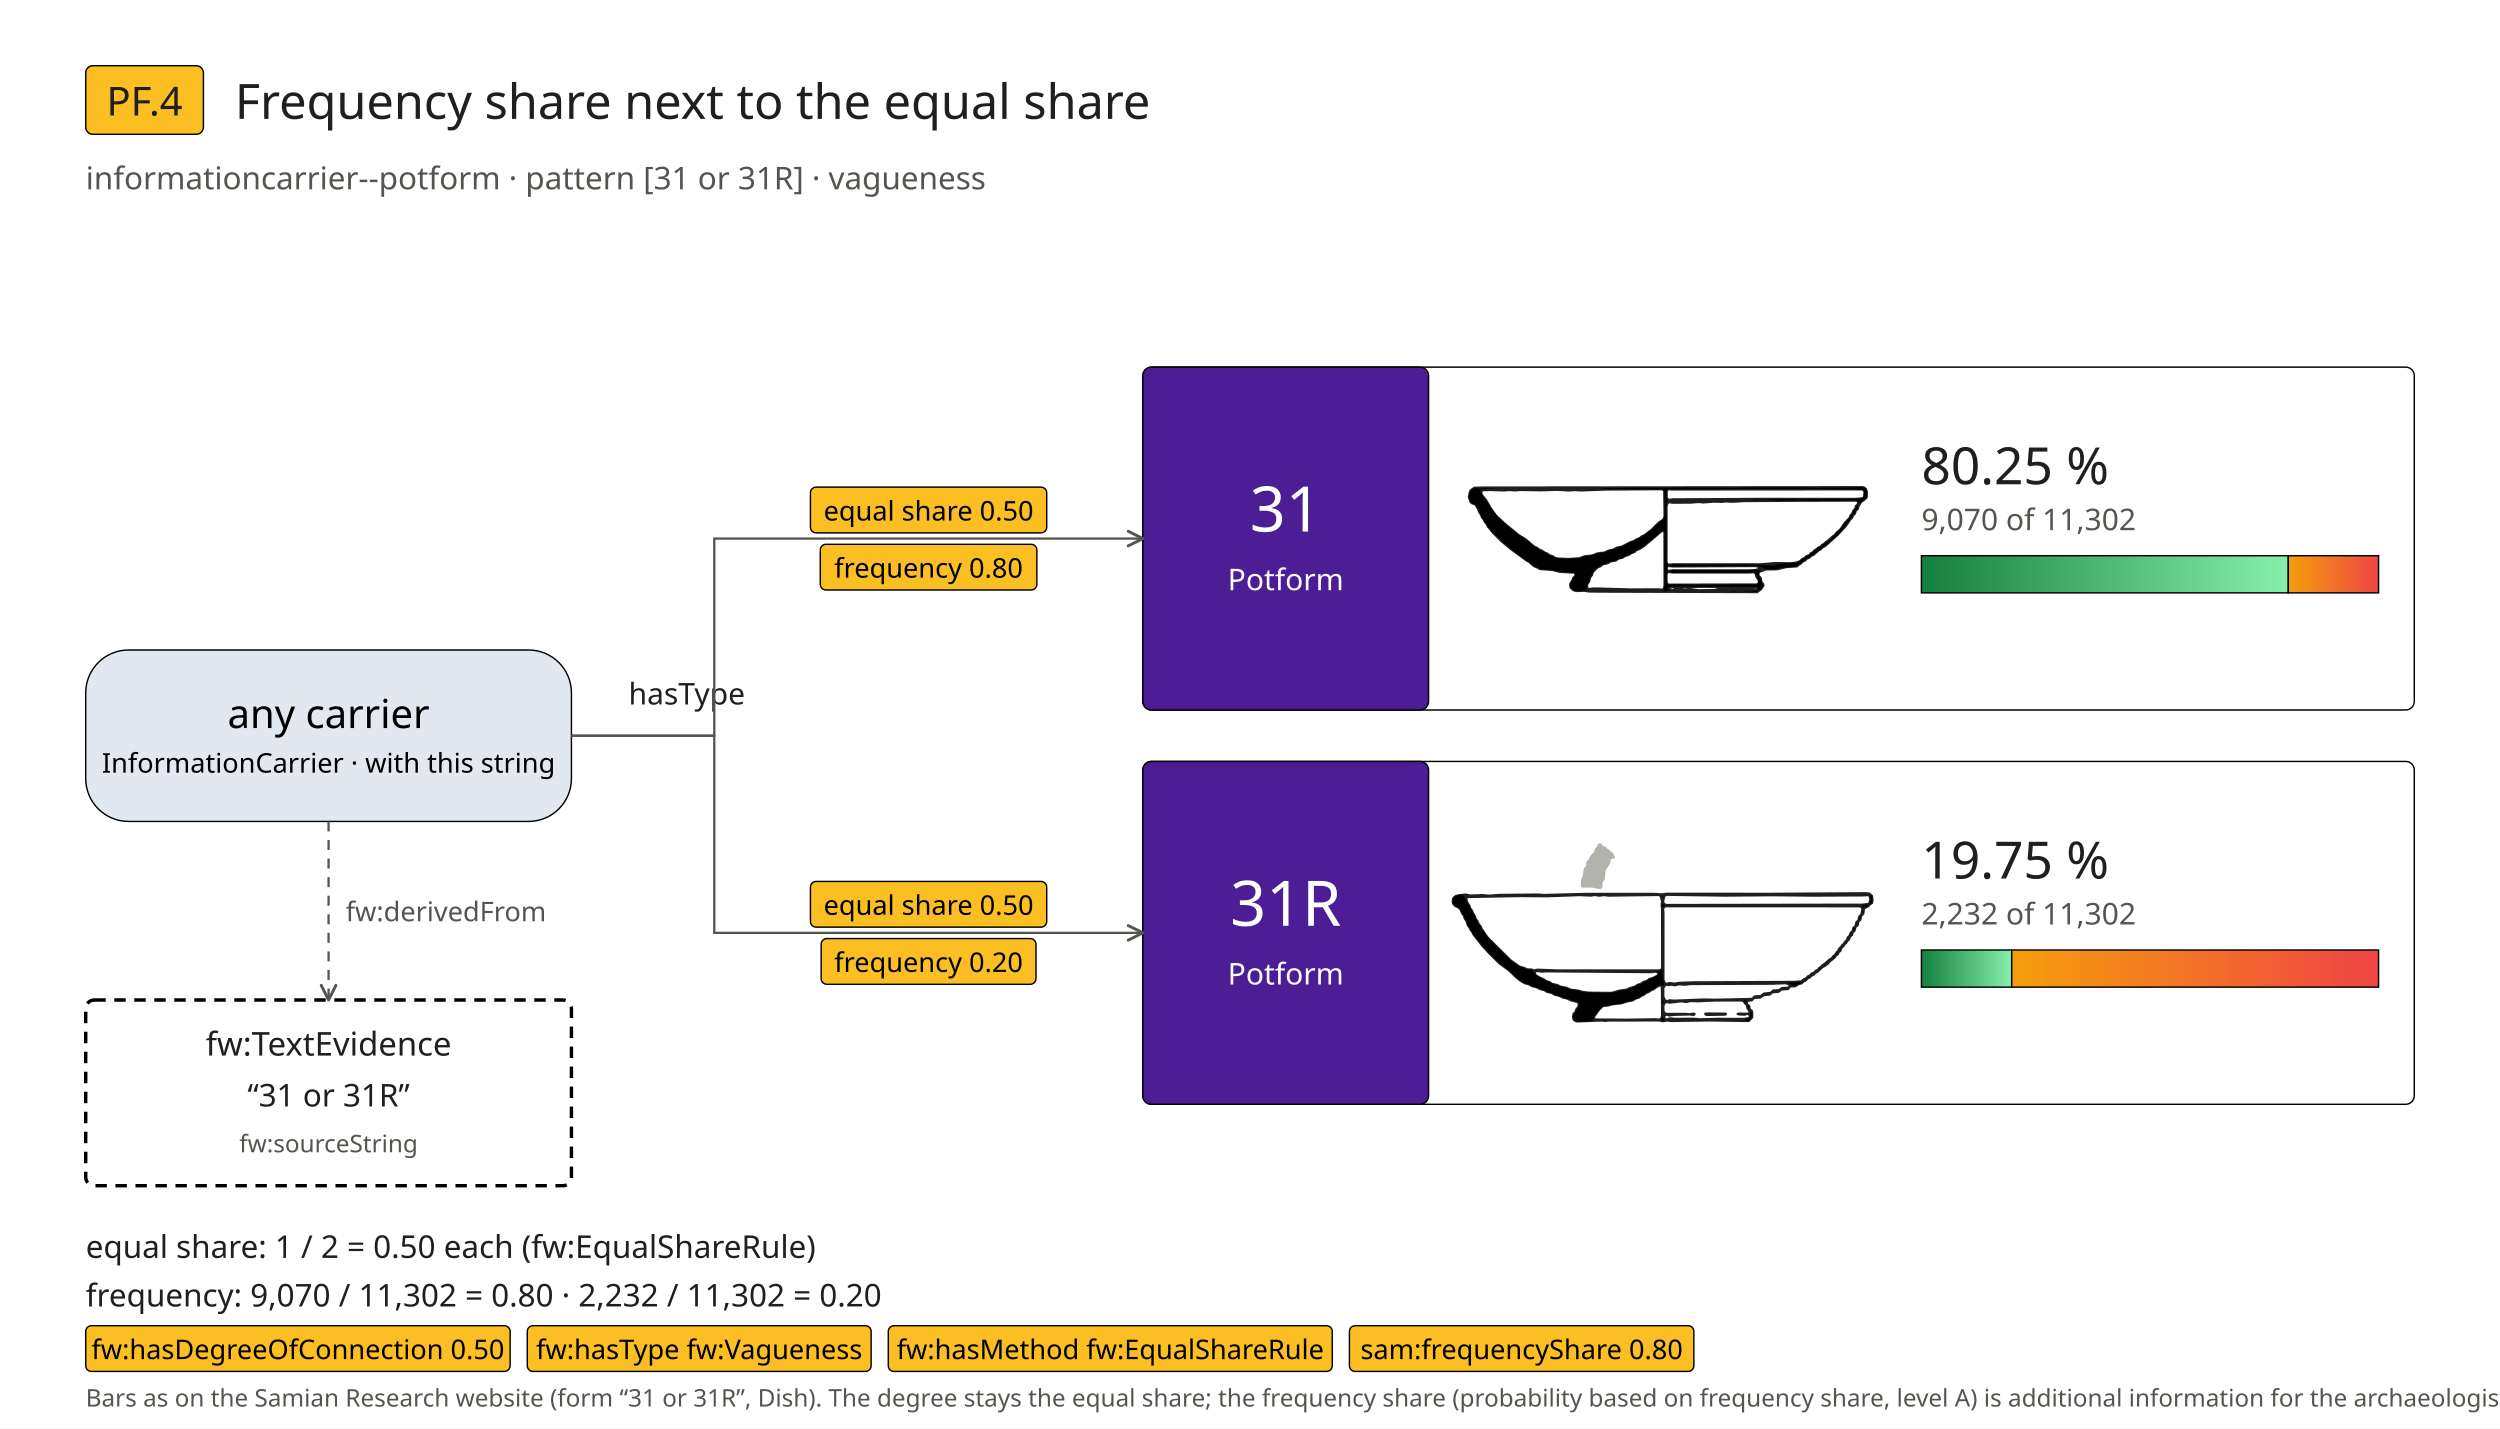
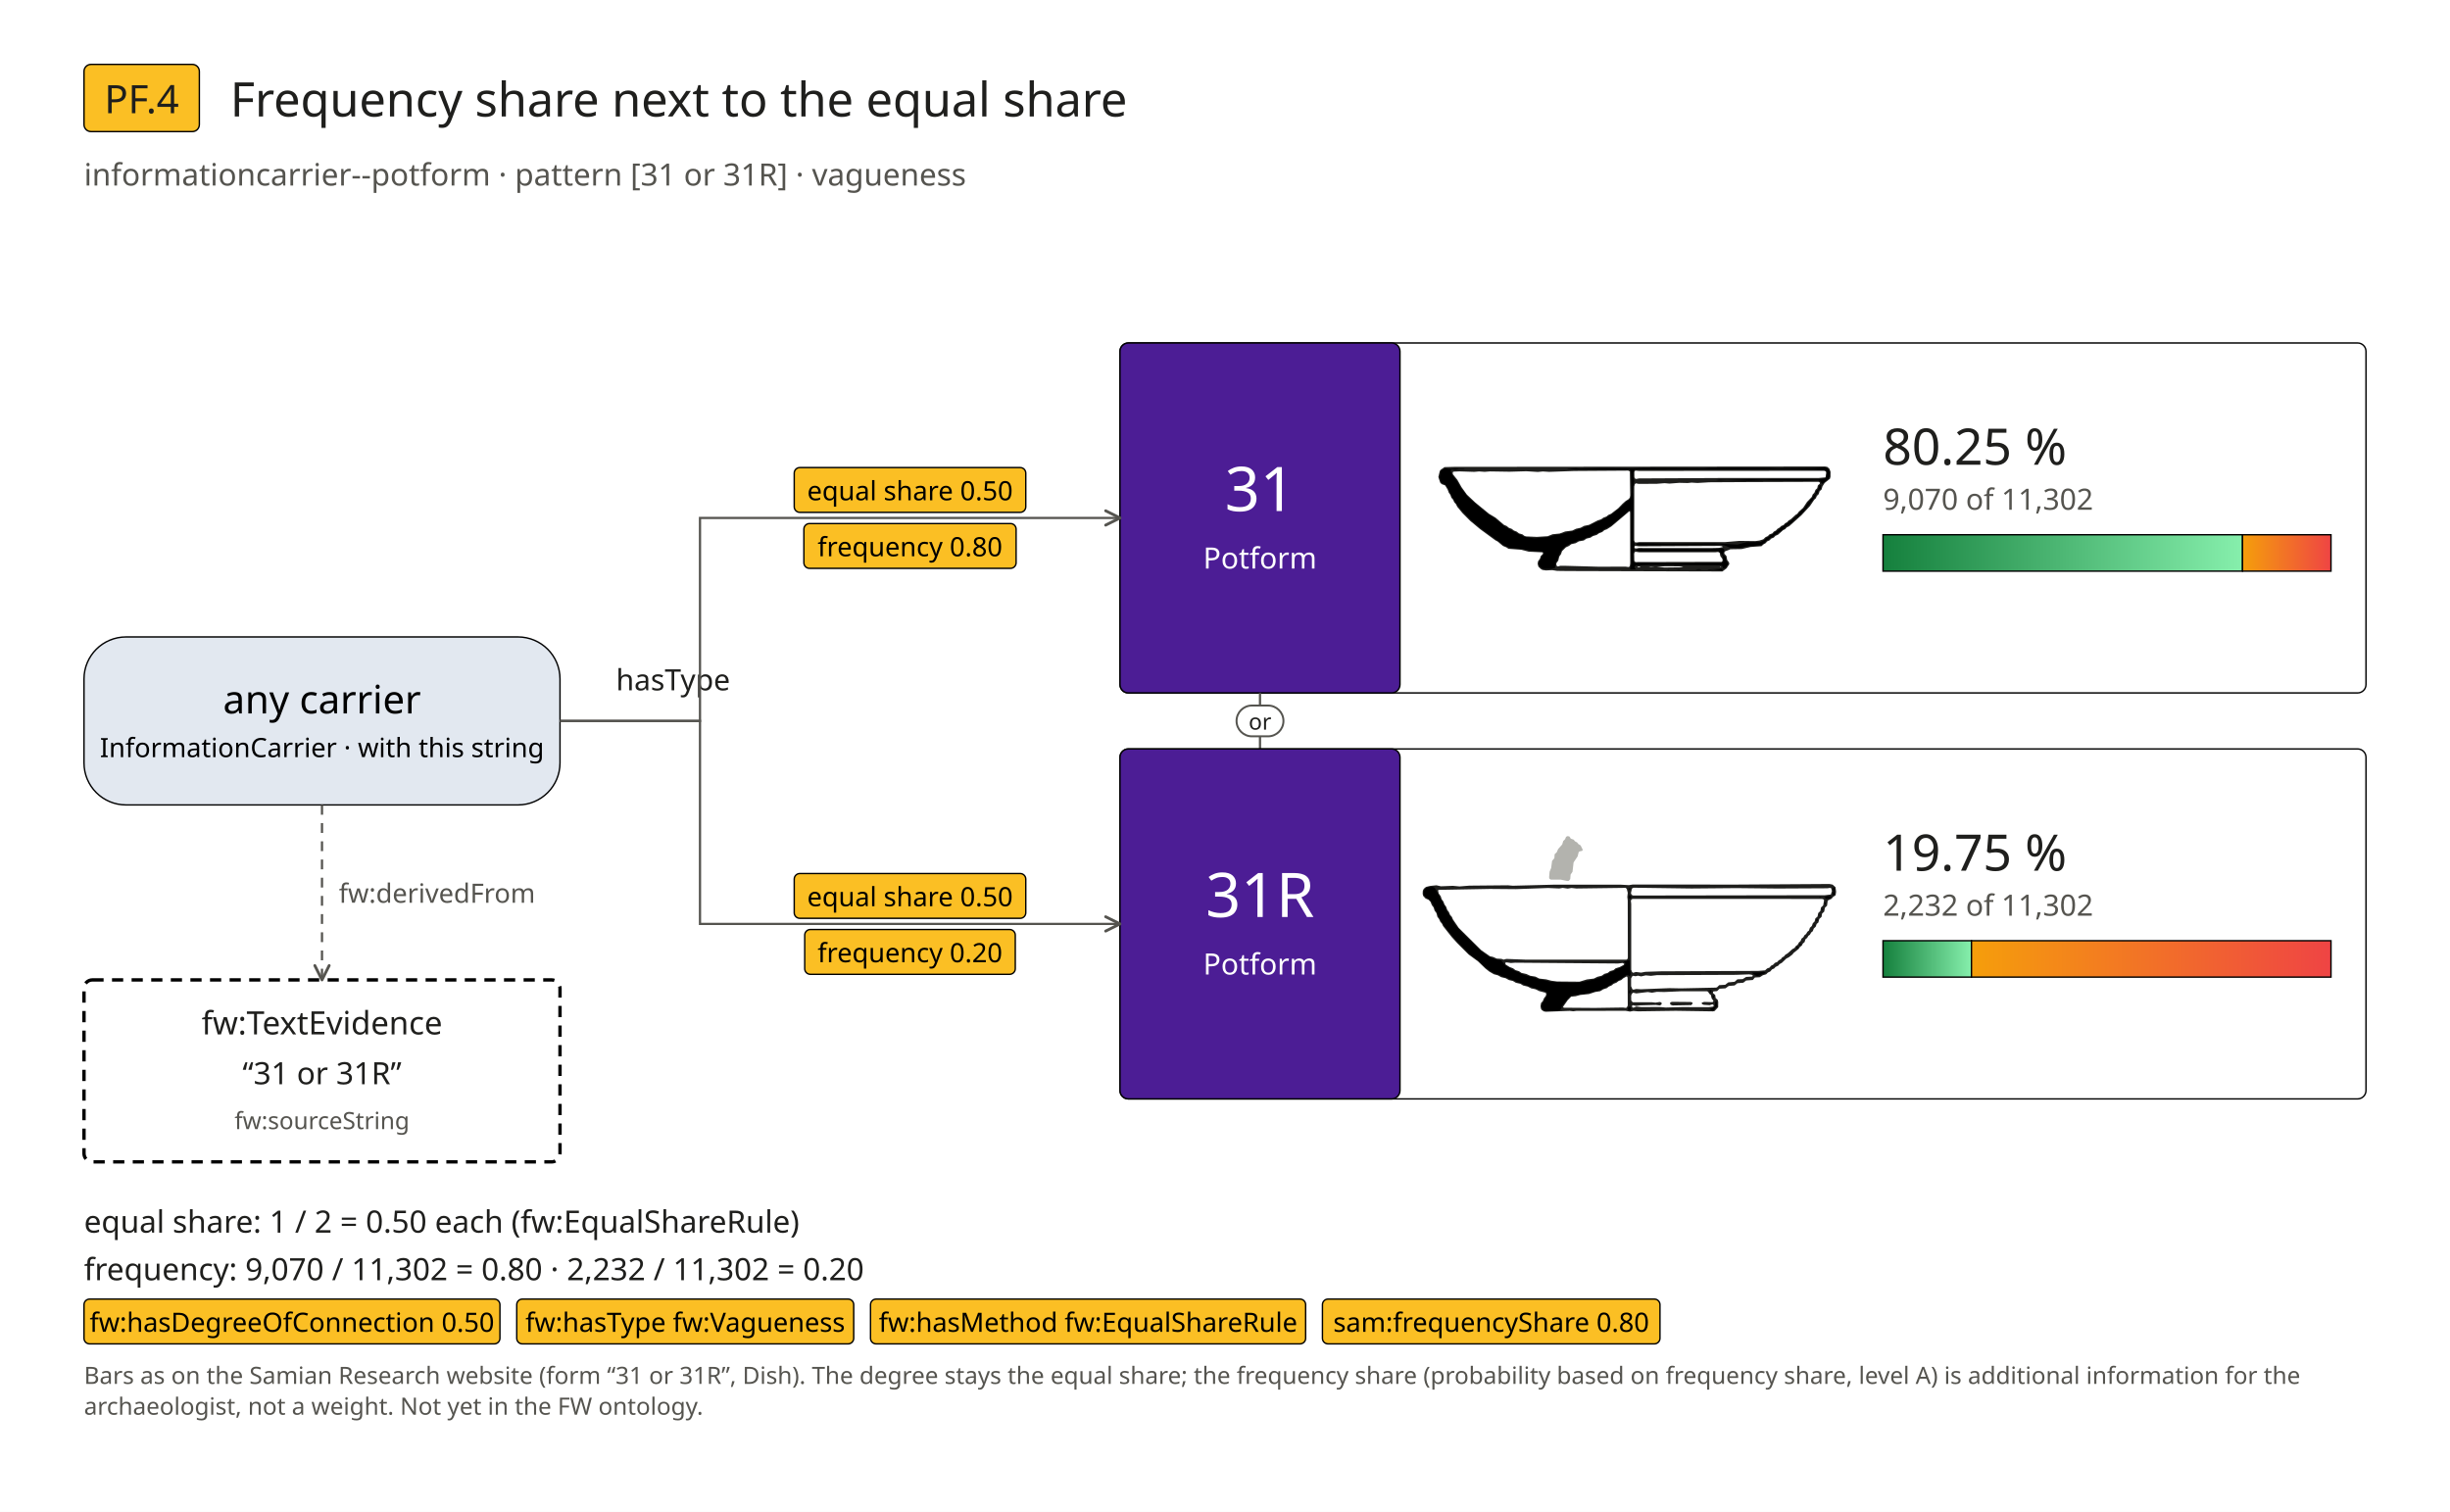
- <svg xmlns="http://www.w3.org/2000/svg" width="1750" height="1000" viewBox="0 0 1750 1000" role="img">
-   <rect width="1750" height="1000" fill="#ffffff" />
+ <svg xmlns="http://www.w3.org/2000/svg" width="1750" height="1080" viewBox="0 0 1750 1080" role="img">
+   <rect width="1750" height="1080" fill="#ffffff" />
  <defs>
    <marker id="a" viewBox="0 0 10 10" refX="9" refY="5" markerWidth="8" markerHeight="8" orient="auto-start-reverse">
      <path d="M1 1L9 5L1 9" fill="none" stroke="#55544f" stroke-width="1.6" stroke-linecap="round" stroke-linejoin="round" />
    </marker>
  </defs>
  <defs>
    <linearGradient id="gy" x1="0" x2="1" y1="0" y2="0">
      <stop offset="0" stop-color="#15803d" />
      <stop offset="1" stop-color="#86efac" />
    </linearGradient>
    <linearGradient id="rd" x1="0" x2="1" y1="0" y2="0">
      <stop offset="0" stop-color="#f59e0b" />
      <stop offset="1" stop-color="#ef4444" />
+     </linearGradient>
+     <linearGradient id="gyc" x1="0" x2="1" y1="0" y2="0">
+       <stop offset="0" stop-color="#5b7f9a" />
+       <stop offset="1" stop-color="#c3d3df" />
+     </linearGradient>
+     <linearGradient id="rdc" x1="0" x2="1" y1="0" y2="0">
+       <stop offset="0" stop-color="#d9c9b0" />
+       <stop offset="1" stop-color="#b98f7a" />
    </linearGradient>
  </defs>
  <rect x="60" y="46" width="82.4" height="48" rx="5" fill="#fbbf24" stroke="#000000" stroke-width="1" />
  <text x="101.2" y="70" text-anchor="middle" dominant-baseline="central" font-family="Fira Sans" font-size="28" font-weight="500" fill="#1f1f1d">PF.4</text>
  <text x="164.4" y="70" text-anchor="start" dominant-baseline="central" font-family="Fira Sans" font-size="34" font-weight="500" fill="#1f1f1d">Frequency share next to the equal share</text>
  <text x="60" y="124" text-anchor="start" dominant-baseline="central" font-family="Fira Sans" font-size="22" fill="#55544f">informationcarrier--potform  ·  pattern  [31 or 31R]  ·  vagueness</text>
  <rect x="60" y="455.0" width="340" height="120" rx="30" fill="#e2e8f0" stroke="#000000" stroke-width="1" />
  <text x="230.0" y="498.76" text-anchor="middle" dominant-baseline="central" font-family="Fira Sans" font-size="28" font-weight="500" fill="#000000">any carrier</text>
  <text x="230.0" y="533.48" text-anchor="middle" dominant-baseline="central" font-family="Fira Sans" font-size="19" fill="#000000">InformationCarrier  ·  with this string</text>
  <rect x="60" y="700" width="340" height="130" rx="6" fill="#ffffff" stroke="#000000" stroke-width="2.4" stroke-dasharray="8 6" />
  <text x="230" y="730" text-anchor="middle" dominant-baseline="central" font-family="Fira Sans" font-size="23" font-weight="500" fill="#1f1f1d">fw:TextEvidence</text>
  <text x="230" y="766" text-anchor="middle" dominant-baseline="central" font-family="Fira Sans" font-size="22" fill="#1f1f1d">“31 or 31R”</text>
  <text x="230" y="800" text-anchor="middle" dominant-baseline="central" font-family="Fira Sans" font-size="17" fill="#55544f">fw:sourceString</text>
  <path d="M230 575.0 V 700" fill="none" stroke="#55544f" stroke-width="1.6" stroke-dasharray="7 6" marker-end="url(#a)" />
  <text x="242" y="637.5" text-anchor="start" dominant-baseline="central" font-family="Fira Sans" font-size="19" fill="#55544f">fw:derivedFrom</text>
  <text x="440" y="485.0" text-anchor="start" dominant-baseline="central" font-family="Fira Sans" font-size="21" font-weight="500" fill="#1f1f1d">hasType</text>
-   <rect x="800" y="257.0" width="890" height="240" rx="6" fill="#ffffff" stroke="#000000" stroke-width="1" />
-   <rect x="800" y="257.0" width="200" height="240" rx="6" fill="#4c1d95" stroke="#000000" stroke-width="1" />
-   <text x="900" y="355.0" text-anchor="middle" dominant-baseline="central" font-family="Fira Sans" font-size="44" font-weight="500" fill="#ffffff">31</text>
-   <text x="900" y="405.0" text-anchor="middle" dominant-baseline="central" font-family="Fira Sans" font-size="21" fill="#ffffff">Potform</text>
-   <g transform="translate(1015.0 329.0) scale(2.0)">
+   <rect x="800" y="245.0" width="890" height="250" rx="6" fill="#ffffff" stroke="#000000" stroke-width="1" />
+   <rect x="800" y="245.0" width="200" height="250" rx="6" fill="#4c1d95" stroke="#000000" stroke-width="1" />
+   <text x="900" y="348.0" text-anchor="middle" dominant-baseline="central" font-family="Fira Sans" font-size="44" font-weight="500" fill="#ffffff">31</text>
+   <text x="900" y="398.0" text-anchor="middle" dominant-baseline="central" font-family="Fira Sans" font-size="21" fill="#ffffff">Potform</text>
+   <g transform="translate(1015.0 322.0) scale(2.0)">
    <path d="M107.65 43.12 L109.12 42.0 L110.11 40.5 L110.01 39.88 L109.36 39.0 L109.1 37.62 L108.32 36.75 L108.36 36.25 L108.62 35.91 L110.5 35.19 L114.5 35.12 L117.66 34.38 L121.62 34.09 L122.25 33.48 L123.1 33.0 L123.62 32.38 L124.48 32.0 L125.08 31.38 L126.0 31.01 L126.59 30.38 L127.48 30.0 L129.3 28.38 L130.06 28.0 L130.62 27.38 L131.5 26.95 L135.91 23.0 L138.92 19.75 L140.44 17.5 L141.01 17.0 L141.38 16.13 L142.04 15.5 L142.38 14.41 L143.04 13.88 L143.38 12.74 L144.17 11.5 L146.06 10.0 L146.26 9.25 L146.26 7.5 L145.88 6.45 L145.12 5.77 L144.25 5.62 L11.75 5.75 L8.38 5.84 L7.0 6.81 L6.7 7.25 L6.19 9.38 L6.85 11.38 L7.38 11.92 L8.62 12.38 L9.5 13.84 L9.93 15.0 L10.49 15.75 L10.83 16.75 L11.49 17.5 L11.85 18.38 L12.5 19.1 L12.94 20.0 L14.8 22.25 L17.62 25.09 L21.12 28.0 L26.58 32.0 L27.38 32.41 L29.25 34.0 L30.48 34.5 L31.25 35.02 L35.75 35.36 L38.5 36.05 L43.38 36.28 L43.56 36.5 L43.51 36.88 L42.76 37.62 L42.5 38.51 L41.79 39.5 L41.66 40.38 L41.92 41.38 L42.75 42.2 L43.38 42.57 L44.62 42.75 L46.88 42.64 L48.62 42.91 L52.38 42.96 L107.65 43.12Z M41.38 30.76 L37.5 30.59 L36.89 30.38 L36.25 29.87 L35.0 29.51 L34.19 28.88 L33.2 28.5 L32.38 27.88 L31.38 27.51 L30.62 26.88 L29.62 26.45 L26.62 23.89 L24.3 22.5 L19.4 18.5 L16.38 15.66 L14.47 13.0 L12.99 10.38 L11.38 8.38 L11.34 7.62 L11.75 7.46 L13.75 7.37 L19.0 7.54 L20.75 7.39 L22.75 7.53 L24.62 7.38 L31.62 7.49 L37.62 7.32 L41.75 7.57 L43.5 7.4 L45.75 7.54 L54.75 7.23 L74.0 7.1 L74.59 7.38 L74.72 16.0 L74.57 16.75 L74.12 17.3 L73.12 17.92 L72.0 18.91 L70.47 20.5 L67.88 22.5 L66.88 22.93 L66.2 23.5 L65.12 23.9 L64.38 24.45 L63.1 24.88 L60.0 26.46 L58.25 26.82 L57.0 27.5 L55.38 27.85 L54.03 28.5 L51.5 28.83 L49.5 29.57 L47.0 29.82 L45.25 30.52 L41.38 30.76Z M77.25 10.0 L76.62 10.09 L76.22 9.5 L76.19 7.62 L76.35 7.25 L76.62 7.1 L77.88 7.21 L144.0 7.16 L144.57 7.38 L144.7 7.88 L144.57 9.12 L144.38 9.52 L142.12 9.72 L108.25 9.73 L77.88 9.88 L77.25 10.0Z M77.0 32.76 L76.38 32.68 L76.15 32.0 L76.17 12.75 L76.38 11.92 L76.75 11.63 L77.75 11.84 L84.25 11.8 L87.0 11.58 L88.75 11.73 L92.25 11.46 L95.25 11.53 L96.62 11.38 L98.75 11.51 L103.0 11.26 L117.75 11.18 L142.0 11.1 L142.48 11.38 L142.43 11.75 L141.74 12.38 L141.5 13.39 L140.88 13.97 L140.5 14.97 L139.88 15.62 L139.56 16.5 L137.88 18.25 L136.47 20.38 L134.88 21.82 L134.41 22.5 L133.78 22.88 L132.12 24.41 L131.25 24.94 L130.76 25.5 L130.0 25.91 L129.5 26.5 L128.62 26.88 L128.12 27.4 L127.3 27.88 L126.74 28.5 L126.0 28.88 L125.49 29.5 L124.44 29.88 L123.88 30.47 L123.01 30.88 L122.25 31.63 L120.88 32.06 L119.38 32.26 L113.75 32.19 L108.75 32.61 L77.88 32.63 L77.0 32.76Z M74.25 41.55 L73.12 41.4 L63.12 41.41 L51.88 41.1 L49.75 41.09 L48.88 41.32 L48.47 41.12 L48.3 40.5 L48.45 40.0 L49.03 39.25 L49.38 37.8 L50.0 36.94 L50.38 35.84 L51.75 34.5 L52.85 34.0 L53.66 33.38 L55.25 33.02 L56.38 32.36 L58.12 32.06 L59.12 31.38 L60.5 31.06 L61.38 30.48 L62.75 30.07 L63.62 29.45 L64.75 29.01 L65.48 28.38 L66.38 28.05 L68.0 27.02 L74.38 21.63 L74.61 21.75 L74.67 22.12 L74.71 40.25 L74.59 41.12 L74.25 41.55Z M77.0 34.88 L76.5 34.89 L76.26 34.62 L76.26 34.25 L76.5 33.97 L77.88 34.14 L106.75 34.0 L107.5 34.11 L107.81 34.38 L106.5 34.68 L103.5 34.75 L77.75 34.73 L77.0 34.88Z M107.38 39.68 L76.75 39.75 L76.38 39.62 L76.19 39.25 L76.14 36.75 L76.31 36.25 L76.62 36.08 L77.88 36.25 L105.12 36.26 L106.12 36.15 L106.69 36.5 L106.91 37.62 L107.62 38.62 L107.73 39.25 L107.38 39.68Z M93.0 41.63 L87.0 41.7 L84.19 41.5 L87.12 41.27 L92.38 41.3 L93.64 41.5 L93.0 41.63Z M107.12 41.59 L106.73 41.5 L107.12 41.37 L107.12 41.59Z M78.12 41.64 L77.5 41.67 L77.25 41.5 L77.75 41.38 L78.41 41.5 L78.12 41.64Z M83.38 41.5 L81.36 41.5 L82.12 41.39 L83.38 41.5Z M97.62 41.52 L95.05 41.5 L97.74 41.5 L97.62 41.52Z" fill="#1f1f1d" fill-rule="evenodd" />
    <path d="M76.72 42.38 L76.24 41.62 L76.38 41.2 L76.75 40.96 L81.88 40.78 L107.0 40.9 L107.62 41.16 L107.85 42.0 L108.0 42.07 L108.88 41.71 L109.69 40.38 L109.06 39.25 L108.75 37.88 L107.86 37.12 L108.32 35.25 L108.05 35.0 L107.5 34.89 L103.25 35.12 L77.75 35.07 L77.02 35.25 L76.75 35.5 L77.75 35.91 L106.25 35.87 L106.84 36.25 L107.76 37.62 L108.02 39.38 L107.75 39.82 L107.25 40.02 L86.5 40.14 L77.75 39.99 L76.62 40.12 L76.12 39.92 L75.86 39.38 L75.79 36.75 L75.93 36.12 L76.32 35.5 L75.9 34.5 L76.32 33.38 L75.79 32.12 L75.85 17.25 L75.69 14.75 L75.83 12.25 L76.18 10.88 L75.83 9.38 L75.89 7.62 L76.07 7.0 L76.38 6.73 L127.38 6.63 L140.25 6.75 L144.38 6.96 L144.83 7.25 L144.95 7.75 L144.66 9.75 L141.88 10.22 L125.25 10.12 L122.62 10.27 L117.25 10.13 L109.12 10.38 L106.62 10.3 L105.27 10.5 L106.38 10.65 L109.12 10.54 L117.0 10.75 L122.75 10.63 L137.75 10.76 L141.88 10.61 L142.5 10.83 L143.25 11.9 L145.88 9.64 L145.99 7.75 L145.88 7.12 L144.95 6.12 L144.25 5.9 L140.38 6.12 L127.38 6.24 L124.75 6.12 L103.38 6.08 L101.0 6.23 L79.62 6.1 L75.5 6.26 L64.62 6.15 L56.62 6.36 L55.25 6.21 L52.58 6.38 L52.16 6.5 L55.38 6.72 L74.5 6.76 L74.9 7.25 L75.02 8.12 L75.19 14.75 L74.92 16.88 L74.46 17.5 L73.38 18.17 L70.75 20.65 L68.25 22.65 L64.75 24.65 L61.38 26.09 L60.38 26.7 L58.75 27.09 L57.62 27.66 L56.0 28.07 L54.62 28.68 L52.25 29.12 L50.25 29.74 L47.62 30.14 L45.5 30.81 L40.5 31.29 L36.75 30.71 L35.82 30.12 L34.62 29.7 L33.85 29.12 L32.75 28.66 L29.49 26.75 L26.38 24.16 L24.12 22.75 L21.46 20.62 L16.88 16.64 L14.25 13.32 L12.75 10.72 L11.14 8.62 L10.59 7.25 L10.69 6.88 L11.0 6.69 L12.38 6.77 L13.62 6.54 L15.12 6.69 L15.67 6.5 L12.25 6.31 L10.62 6.5 L8.62 6.29 L7.38 6.97 L7.0 7.38 L6.67 9.5 L7.07 11.0 L7.55 11.5 L8.87 12.25 L9.71 13.5 L11.11 16.5 L13.12 19.64 L15.0 21.9 L17.88 24.81 L21.38 27.74 L29.79 33.88 L32.0 34.73 L36.25 35.09 L38.88 35.61 L43.62 36.09 L43.85 36.38 L43.84 36.88 L43.07 37.88 L42.7 38.88 L42.1 39.75 L41.98 40.38 L42.12 40.94 L42.69 41.62 L43.62 42.21 L46.62 42.18 L47.84 41.88 L48.08 40.0 L48.74 38.88 L49.2 37.38 L50.25 35.41 L51.5 34.24 L53.38 33.14 L54.81 32.75 L56.02 32.12 L57.75 31.78 L58.75 31.17 L60.18 30.75 L64.38 28.79 L65.12 28.21 L67.75 26.78 L72.64 22.75 L74.23 21.25 L74.75 21.23 L75.01 21.5 L75.11 22.0 L74.96 34.38 L75.12 40.38 L74.63 42.25 L75.0 42.39 L76.72 42.38Z M113.79 34.75 L116.0 34.22 L121.37 33.75 L122.75 32.83 L123.3 32.12 L124.12 31.74 L124.62 31.11 L125.62 30.82 L126.25 30.13 L127.12 29.75 L127.75 29.12 L128.51 28.75 L129.08 28.12 L129.81 27.75 L130.3 27.12 L132.5 25.63 L134.0 24.08 L134.63 23.75 L135.09 23.12 L135.7 22.75 L136.13 22.12 L136.75 21.67 L137.12 20.98 L137.75 20.53 L138.09 19.88 L138.75 19.27 L139.12 18.46 L139.75 17.94 L140.12 17.19 L140.75 16.7 L141.03 15.62 L141.73 15.12 L142.0 14.1 L142.83 13.5 L142.88 12.3 L142.5 12.26 L142.12 12.5 L141.84 13.75 L141.04 14.5 L140.89 15.5 L140.23 15.88 L139.86 16.75 L139.12 17.35 L138.84 18.0 L138.24 18.5 L136.8 20.62 L136.12 21.05 L133.62 23.76 L133.0 24.15 L132.47 24.75 L131.62 25.21 L131.12 25.75 L130.31 26.12 L129.75 26.75 L128.93 27.12 L127.03 28.75 L126.25 29.12 L125.75 29.77 L124.83 30.12 L124.25 30.81 L123.38 31.06 L122.77 31.75 L121.25 32.58 L116.25 32.68 L113.0 33.51 L104.88 33.05 L87.75 33.16 L77.88 32.97 L77.25 33.08 L76.85 33.38 L77.25 33.69 L77.88 33.8 L107.12 33.53 L108.99 34.0 L110.24 34.62 L113.79 34.75Z M107.29 42.75 L107.68 42.5 L107.75 42.14 L102.24 42.38 L102.88 42.56 L104.38 42.44 L107.29 42.75Z M88.79 42.5 L88.38 42.35 L87.9 42.5 L88.79 42.5Z M92.88 42.5 L92.0 42.32 L91.01 42.5 L92.88 42.5Z M100.01 42.5 L100.06 42.38 L99.38 42.28 L98.04 42.38 L98.75 42.55 L100.01 42.5Z" fill="#000000" fill-rule="evenodd" />
  </g>
-   <text x="1345" y="325.0" text-anchor="start" dominant-baseline="central" font-family="Fira Sans" font-size="36" font-weight="500" fill="#1f1f1d">80.25 %</text>
-   <text x="1345" y="363.0" text-anchor="start" dominant-baseline="central" font-family="Fira Sans" font-size="21" fill="#55544f">9,070 of 11,302</text>
-   <rect x="1345" y="389.0" width="256.804" height="26" rx="0" fill="url(#gy)" stroke="#000000" stroke-width="1" />
-   <rect x="1601.804" y="389.0" width="63.196" height="26" rx="0" fill="url(#rd)" stroke="#000000" stroke-width="1" />
-   <path d="M400 515.0 H 500 V 377.0 H 800" fill="none" stroke="#55544f" stroke-width="1.6" marker-end="url(#a)" />
-   <rect x="567.3" y="341.0" width="165.4" height="32" rx="4" fill="#fbbf24" stroke="#000000" stroke-width="1" />
-   <text x="650.0" y="357.0" text-anchor="middle" dominant-baseline="central" font-family="Fira Sans" font-size="19" fill="#000000">equal share  0.50</text>
-   <rect x="574.2" y="381.0" width="151.6" height="32" rx="4" fill="#fbbf24" stroke="#000000" stroke-width="1" />
-   <text x="650.0" y="397.0" text-anchor="middle" dominant-baseline="central" font-family="Fira Sans" font-size="19" font-weight="500" fill="#000000">frequency  0.80</text>
-   <rect x="800" y="533.0" width="890" height="240" rx="6" fill="#ffffff" stroke="#000000" stroke-width="1" />
-   <rect x="800" y="533.0" width="200" height="240" rx="6" fill="#4c1d95" stroke="#000000" stroke-width="1" />
-   <text x="900" y="631.0" text-anchor="middle" dominant-baseline="central" font-family="Fira Sans" font-size="44" font-weight="500" fill="#ffffff">31R</text>
-   <text x="900" y="681.0" text-anchor="middle" dominant-baseline="central" font-family="Fira Sans" font-size="21" fill="#ffffff">Potform</text>
-   <g transform="translate(1015.0 583.0) scale(2.0)">
+   <text x="1345" y="318.0" text-anchor="start" dominant-baseline="central" font-family="Fira Sans" font-size="36" font-weight="500" fill="#1f1f1d">80.25 %</text>
+   <text x="1345" y="356.0" text-anchor="start" dominant-baseline="central" font-family="Fira Sans" font-size="21" fill="#55544f">9,070 of 11,302</text>
+   <rect x="1345" y="382.0" width="256.804" height="26" rx="0" fill="url(#gy)" stroke="#000000" stroke-width="1" />
+   <rect x="1601.804" y="382.0" width="63.196" height="26" rx="0" fill="url(#rd)" stroke="#000000" stroke-width="1" />
+   <path d="M400 515.0 H 500 V 370.0 H 800" fill="none" stroke="#55544f" stroke-width="1.6" marker-end="url(#a)" />
+   <rect x="567.3" y="334.0" width="165.4" height="32" rx="4" fill="#fbbf24" stroke="#000000" stroke-width="1" />
+   <text x="650.0" y="350.0" text-anchor="middle" dominant-baseline="central" font-family="Fira Sans" font-size="19" fill="#000000">equal share  0.50</text>
+   <rect x="574.2" y="374.0" width="151.6" height="32" rx="4" fill="#fbbf24" stroke="#000000" stroke-width="1" />
+   <text x="650.0" y="390.0" text-anchor="middle" dominant-baseline="central" font-family="Fira Sans" font-size="19" font-weight="500" fill="#000000">frequency  0.80</text>
+   <line x1="900" y1="495.0" x2="900" y2="535.0" stroke="#55544f" stroke-width="1.6" />
+   <rect x="883.25" y="504.0" width="33.5" height="22" rx="11" fill="#ffffff" stroke="#55544f" stroke-width="1.4" />
+   <text x="900" y="515.0" text-anchor="middle" dominant-baseline="central" font-family="Fira Sans" font-size="16" font-weight="500" fill="#1f1f1d">or</text>
+   <rect x="800" y="535.0" width="890" height="250" rx="6" fill="#ffffff" stroke="#000000" stroke-width="1" />
+   <rect x="800" y="535.0" width="200" height="250" rx="6" fill="#4c1d95" stroke="#000000" stroke-width="1" />
+   <text x="900" y="638.0" text-anchor="middle" dominant-baseline="central" font-family="Fira Sans" font-size="44" font-weight="500" fill="#ffffff">31R</text>
+   <text x="900" y="688.0" text-anchor="middle" dominant-baseline="central" font-family="Fira Sans" font-size="21" fill="#ffffff">Potform</text>
+   <g transform="translate(1015.0 590.0) scale(2.0)">
    <path d="M44.64 66.38 L53.12 66.06 L54.38 66.21 L55.5 66.06 L73.12 66.04 L74.62 66.32 L75.88 66.08 L77.5 66.23 L91.0 66.04 L104.25 66.24 L104.85 66.12 L106.13 64.75 L106.16 62.88 L105.97 62.12 L105.24 61.5 L105.07 60.38 L104.25 59.68 L104.38 59.12 L105.74 59.0 L106.62 58.15 L108.75 58.01 L109.88 57.17 L112.0 56.98 L113.0 56.18 L115.12 56.0 L116.12 55.21 L118.5 55.03 L119.25 54.14 L121.0 54.04 L122.12 53.33 L123.25 53.01 L123.88 52.38 L124.75 51.98 L125.36 51.25 L126.12 50.93 L126.62 50.37 L127.62 49.89 L128.01 49.38 L128.88 48.9 L130.5 47.36 L131.38 46.91 L132.62 45.95 L133.12 45.33 L134.88 43.93 L135.33 43.25 L136.0 42.75 L136.38 42.0 L136.99 41.5 L137.3 40.5 L137.92 40.0 L138.35 39.25 L138.88 38.88 L139.38 38.03 L139.91 37.62 L140.29 36.62 L140.97 36.0 L141.31 35.0 L141.92 34.5 L142.25 33.21 L143.05 32.5 L143.25 31.3 L144.0 30.62 L144.25 29.22 L145.02 28.5 L145.25 26.67 L146.62 26.02 L147.16 25.38 L148.08 24.75 L148.26 23.5 L148.04 21.88 L147.0 20.96 L145.88 20.74 L112.62 20.95 L75.62 20.93 L74.25 21.15 L71.12 20.97 L47.5 20.98 L32.75 21.36 L31.0 21.2 L17.25 21.33 L13.75 21.61 L11.38 21.39 L7.12 21.56 L5.5 21.2 L3.25 21.43 L1.88 21.76 L1.33 22.12 L0.81 22.75 L0.64 23.25 L0.59 24.25 L0.77 25.0 L1.62 25.92 L2.69 26.38 L3.38 27.09 L3.88 28.31 L4.5 29.13 L4.85 30.25 L5.5 31.13 L5.87 32.5 L6.45 33.25 L6.88 34.21 L7.5 34.93 L7.86 35.75 L10.91 39.62 L13.0 41.92 L17.0 45.92 L20.38 48.4 L23.0 50.93 L24.38 52.02 L26.0 52.97 L27.5 53.38 L28.62 54.02 L30.25 54.41 L31.38 55.05 L32.82 55.38 L33.88 56.03 L35.46 56.38 L36.48 57.0 L38.1 57.38 L39.38 58.04 L40.88 58.34 L42.25 59.01 L44.5 59.59 L44.71 60.0 L44.62 60.62 L43.88 61.62 L43.5 62.56 L42.87 63.25 L42.68 64.38 L42.82 65.25 L43.12 65.76 L43.88 66.26 L44.64 66.38Z M73.38 47.77 L37.5 47.77 L30.5 47.5 L29.5 47.76 L28.75 47.48 L27.06 47.38 L25.75 46.79 L24.62 46.55 L21.52 44.38 L13.45 36.38 L11.4 33.38 L11.04 32.5 L10.38 31.75 L9.97 30.75 L9.38 30.0 L8.99 28.88 L8.38 28.03 L8.0 27.0 L7.38 26.18 L7.05 25.12 L6.32 24.12 L6.08 23.0 L6.38 22.84 L24.62 22.5 L33.88 22.58 L45.38 22.17 L49.38 22.34 L50.62 22.13 L52.38 22.38 L53.75 22.16 L55.5 22.35 L73.12 22.12 L73.5 22.55 L73.84 23.88 L73.68 25.38 L73.83 26.62 L73.87 47.0 L73.75 47.5 L73.38 47.77Z M144.25 24.75 L75.75 24.86 L75.23 24.62 L74.98 24.0 L75.33 22.38 L75.88 22.07 L96.62 22.35 L112.62 22.21 L127.25 22.36 L145.12 22.27 L146.12 22.12 L146.5 22.26 L146.75 23.25 L146.38 24.5 L144.25 24.75Z M78.62 52.4 L76.75 52.17 L75.75 52.47 L75.38 52.17 L75.08 51.38 L75.08 27.88 L74.96 26.75 L75.1 26.38 L75.5 26.07 L143.12 26.08 L143.62 26.17 L143.96 26.5 L143.64 28.38 L142.85 29.12 L142.62 30.38 L141.86 31.12 L141.62 32.38 L140.86 33.0 L140.58 34.12 L139.94 34.75 L139.58 35.75 L138.89 36.38 L138.56 37.38 L138.0 37.8 L137.52 38.62 L136.98 39.0 L136.55 39.75 L135.91 40.25 L135.56 41.12 L134.98 41.62 L134.5 42.47 L133.88 42.9 L133.38 43.6 L132.63 44.0 L130.96 45.5 L130.13 46.0 L129.62 46.62 L129.0 46.96 L128.5 47.62 L127.75 48.0 L127.25 48.58 L126.38 48.92 L125.75 49.58 L125.0 49.94 L124.5 50.59 L123.62 50.91 L122.88 51.59 L120.38 51.78 L85.62 51.93 L80.12 52.11 L78.62 52.4Z M56.62 55.63 L48.62 55.56 L46.5 55.28 L44.75 54.81 L42.25 54.52 L40.88 53.83 L39.0 53.52 L37.62 52.88 L35.88 52.5 L35.0 51.88 L33.73 51.5 L32.88 50.85 L31.64 50.38 L30.25 49.51 L30.08 49.0 L30.25 48.79 L30.62 48.75 L32.12 48.96 L33.62 48.85 L70.38 49.14 L72.0 48.96 L72.57 49.25 L72.42 49.62 L71.0 50.39 L69.5 50.86 L68.75 51.5 L67.5 51.85 L66.68 52.5 L65.5 52.83 L64.55 53.5 L63.0 53.89 L61.75 54.52 L59.25 54.83 L56.62 55.63Z M76.25 58.38 L75.88 58.49 L75.5 58.33 L75.04 57.25 L75.04 54.5 L75.38 53.79 L75.75 53.53 L76.62 53.69 L77.5 53.49 L78.62 53.75 L80.25 53.38 L82.12 53.55 L84.25 53.3 L112.5 53.19 L117.12 53.02 L118.12 53.15 L118.56 53.5 L118.25 53.81 L116.12 53.94 L114.88 54.71 L113.0 54.79 L112.0 55.67 L109.75 55.88 L108.62 56.74 L106.5 56.87 L105.75 57.62 L105.38 57.75 L92.75 58.02 L88.75 57.94 L78.5 58.34 L76.88 58.24 L76.25 58.38Z M73.25 65.01 L72.12 64.86 L62.0 65.01 L51.0 64.93 L50.72 64.62 L52.39 62.25 L53.62 60.99 L55.25 60.83 L56.88 60.38 L60.0 60.05 L62.25 59.31 L64.0 59.04 L65.03 58.38 L66.38 57.95 L67.09 57.38 L68.0 57.02 L68.79 56.38 L69.79 56.0 L70.59 55.38 L71.5 55.06 L72.29 54.38 L73.5 53.74 L73.73 54.0 L73.79 54.5 L73.84 64.0 L73.72 64.5 L73.25 65.01Z M76.0 64.88 L75.62 64.89 L75.39 64.62 L75.37 64.25 L75.62 64.03 L76.88 64.29 L78.25 64.09 L83.88 63.94 L85.25 64.12 L85.78 63.88 L86.01 63.38 L85.75 63.02 L85.25 62.89 L83.75 63.12 L82.38 62.97 L75.62 62.99 L75.1 62.38 L75.05 60.75 L75.25 60.02 L75.75 59.56 L76.88 59.82 L81.0 59.33 L82.5 59.57 L84.25 59.26 L86.88 59.32 L93.12 59.05 L102.12 59.06 L102.5 59.21 L103.0 59.98 L103.51 60.38 L103.81 61.62 L104.46 62.5 L104.12 62.95 L101.12 62.86 L100.27 63.12 L100.34 63.62 L101.0 63.9 L103.12 64.03 L104.12 63.71 L104.5 63.97 L104.5 64.38 L104.25 64.56 L102.62 64.74 L93.25 64.71 L87.38 64.87 L85.25 64.68 L78.75 64.71 L76.88 64.53 L76.0 64.88Z M96.54 64.0 L97.04 63.38 L96.88 63.07 L96.38 62.89 L89.62 62.83 L89.12 63.0 L88.91 63.38 L89.17 63.88 L89.88 64.12 L96.54 64.0Z" fill="#1f1f1d" fill-rule="evenodd" />
    <path d="M48.69 66.0 L49.5 65.83 L50.0 65.5 L50.31 64.38 L52.29 61.88 L53.62 60.53 L58.88 59.88 L63.5 58.78 L65.88 57.77 L67.62 56.81 L68.5 56.14 L71.25 54.74 L73.38 53.25 L73.85 53.25 L74.38 53.66 L74.62 53.63 L74.88 52.88 L74.6 51.12 L74.48 48.0 L74.25 47.9 L73.5 48.21 L72.38 48.38 L72.99 49.12 L72.96 49.5 L72.62 49.85 L71.12 50.71 L69.88 51.12 L69.0 51.75 L67.88 52.11 L67.0 52.71 L65.84 53.12 L65.0 53.67 L62.25 54.73 L57.25 55.83 L54.38 56.07 L46.38 55.7 L43.88 55.05 L41.88 54.75 L40.25 54.07 L38.13 53.62 L35.62 52.75 L34.62 52.12 L33.38 51.7 L30.03 49.75 L28.62 48.02 L26.5 47.65 L24.38 46.79 L21.38 44.69 L14.2 37.62 L12.25 35.35 L9.19 30.38 L8.75 29.25 L4.88 22.06 L4.12 21.77 L2.62 21.88 L1.95 22.12 L1.29 22.75 L0.87 23.62 L1.0 24.67 L1.89 25.62 L3.05 26.25 L3.62 26.88 L4.69 28.75 L5.12 29.94 L5.7 30.75 L6.14 32.12 L8.13 35.5 L12.22 40.62 L17.25 45.68 L20.52 48.12 L23.3 50.75 L24.85 51.88 L26.5 52.75 L28.0 53.19 L29.25 53.82 L30.75 54.21 L31.75 54.76 L33.25 55.18 L34.5 55.82 L35.88 56.17 L37.0 56.75 L44.75 59.28 L45.09 59.75 L44.93 60.75 L43.07 63.88 L43.06 64.62 L43.31 65.25 L43.75 65.75 L44.38 66.04 L48.69 66.0Z M147.4 24.75 L147.81 24.25 L147.64 23.38 L147.79 22.5 L147.62 22.11 L147.25 21.94 L147.05 22.38 L147.32 23.38 L146.96 24.5 L147.11 24.75 L147.4 24.75Z M74.54 22.88 L74.64 22.38 L74.38 22.15 L74.19 22.62 L74.38 22.95 L74.54 22.88Z M74.72 26.0 L75.24 25.38 L74.5 24.7 L74.25 24.88 L74.12 25.51 L74.38 26.03 L74.72 26.0Z M145.6 26.0 L146.38 25.62 L146.51 25.38 L146.4 25.12 L145.12 25.06 L143.98 25.5 L144.75 26.04 L145.6 26.0Z M142.84 25.5 L142.87 25.38 L142.5 25.31 L142.08 25.5 L142.84 25.5Z M144.57 28.0 L144.65 27.5 L144.38 27.27 L144.22 27.88 L144.38 28.1 L144.57 28.0Z M143.57 30.12 L143.64 29.62 L143.38 29.45 L143.25 30.11 L143.38 30.24 L143.57 30.12Z M142.54 32.12 L142.61 31.75 L142.38 31.56 L142.25 32.0 L142.38 32.21 L142.54 32.12Z M141.54 34.0 L141.7 33.5 L141.5 33.21 L141.22 33.38 L141.14 33.75 L141.25 34.02 L141.54 34.0Z M140.56 35.62 L140.65 35.25 L140.5 35.1 L140.21 35.5 L140.38 35.72 L140.56 35.62Z M137.54 39.5 L137.5 39.35 L137.34 39.5 L137.54 39.5Z M135.51 42.62 L135.74 42.25 L135.5 41.94 L135.21 42.12 L135.07 42.5 L135.12 42.69 L135.51 42.62Z M134.39 43.75 L134.75 43.38 L134.62 43.02 L134.25 43.16 L134.04 43.5 L134.09 43.75 L134.39 43.75Z M133.33 44.62 L133.57 44.38 L133.5 44.2 L133.03 44.5 L133.33 44.62Z M129.63 47.62 L129.75 47.25 L129.26 47.38 L129.25 47.68 L129.63 47.62Z M128.52 48.5 L128.5 48.28 L128.19 48.5 L128.52 48.5Z M125.59 50.62 L125.8 50.38 L125.62 50.22 L125.25 50.5 L125.59 50.62Z M124.27 51.62 L124.51 51.38 L124.38 51.25 L123.99 51.5 L124.27 51.62Z M120.85 53.5 L121.62 53.04 L122.75 52.71 L123.0 52.5 L123.01 52.25 L122.38 52.07 L120.88 52.3 L118.06 52.38 L119.62 53.5 L120.25 53.62 L120.85 53.5Z M74.54 59.88 L74.86 59.12 L74.75 58.69 L74.5 58.46 L74.26 59.38 L74.38 59.84 L74.54 59.88Z M103.64 59.5 L103.76 58.62 L103.07 58.62 L103.16 59.38 L103.38 59.58 L103.64 59.5Z M104.58 61.5 L104.74 60.88 L104.38 60.45 L104.16 60.62 L104.12 61.12 L104.25 61.41 L104.58 61.5Z M104.58 65.88 L105.12 65.02 L105.83 64.38 L105.62 62.71 L105.38 62.43 L105.1 62.75 L104.88 64.66 L103.06 65.38 L103.79 65.88 L104.58 65.88Z M74.65 63.62 L74.75 63.35 L74.5 63.07 L74.45 63.5 L74.65 63.62Z M74.66 65.88 L75.0 65.67 L75.1 65.38 L74.88 64.81 L74.5 64.46 L74.0 64.87 L73.78 65.38 L74.0 65.76 L74.66 65.88Z" fill="#000000" fill-rule="evenodd" />
    <path d="M52.79 19.62 L53.3 19.0 L53.43 17.38 L54.11 16.38 L54.5 13.02 L55.94 10.88 L56.31 9.38 L56.62 9.11 L57.6 8.88 L57.77 8.5 L57.0 6.95 L56.25 6.52 L55.73 5.88 L55.0 5.5 L54.5 4.89 L53.5 4.54 L53.0 3.77 L52.38 3.64 L51.81 3.88 L51.46 4.75 L50.8 5.38 L50.43 6.62 L48.98 8.25 L48.49 9.38 L47.72 10.12 L47.64 11.5 L46.81 12.5 L46.49 15.0 L45.92 16.38 L45.75 18.38 L45.88 18.88 L46.38 19.18 L49.88 19.18 L52.25 19.68 L52.79 19.62Z" fill="#b3b3ae" fill-rule="evenodd" />
  </g>
-   <text x="1345" y="601.0" text-anchor="start" dominant-baseline="central" font-family="Fira Sans" font-size="36" font-weight="500" fill="#1f1f1d">19.75 %</text>
-   <text x="1345" y="639.0" text-anchor="start" dominant-baseline="central" font-family="Fira Sans" font-size="21" fill="#55544f">2,232 of 11,302</text>
-   <rect x="1345" y="665.0" width="63.196" height="26" rx="0" fill="url(#gy)" stroke="#000000" stroke-width="1" />
-   <rect x="1408.196" y="665.0" width="256.804" height="26" rx="0" fill="url(#rd)" stroke="#000000" stroke-width="1" />
-   <path d="M400 515.0 H 500 V 653.0 H 800" fill="none" stroke="#55544f" stroke-width="1.6" marker-end="url(#a)" />
-   <rect x="567.3" y="617.0" width="165.4" height="32" rx="4" fill="#fbbf24" stroke="#000000" stroke-width="1" />
-   <text x="650.0" y="633.0" text-anchor="middle" dominant-baseline="central" font-family="Fira Sans" font-size="19" fill="#000000">equal share  0.50</text>
-   <rect x="574.8" y="657.0" width="150.4" height="32" rx="4" fill="#fbbf24" stroke="#000000" stroke-width="1" />
-   <text x="650.0" y="673.0" text-anchor="middle" dominant-baseline="central" font-family="Fira Sans" font-size="19" font-weight="500" fill="#000000">frequency  0.20</text>
+   <text x="1345" y="608.0" text-anchor="start" dominant-baseline="central" font-family="Fira Sans" font-size="36" font-weight="500" fill="#1f1f1d">19.75 %</text>
+   <text x="1345" y="646.0" text-anchor="start" dominant-baseline="central" font-family="Fira Sans" font-size="21" fill="#55544f">2,232 of 11,302</text>
+   <rect x="1345" y="672.0" width="63.196" height="26" rx="0" fill="url(#gy)" stroke="#000000" stroke-width="1" />
+   <rect x="1408.196" y="672.0" width="256.804" height="26" rx="0" fill="url(#rd)" stroke="#000000" stroke-width="1" />
+   <path d="M400 515.0 H 500 V 660.0 H 800" fill="none" stroke="#55544f" stroke-width="1.6" marker-end="url(#a)" />
+   <rect x="567.3" y="624.0" width="165.4" height="32" rx="4" fill="#fbbf24" stroke="#000000" stroke-width="1" />
+   <text x="650.0" y="640.0" text-anchor="middle" dominant-baseline="central" font-family="Fira Sans" font-size="19" fill="#000000">equal share  0.50</text>
+   <rect x="574.8" y="664.0" width="150.4" height="32" rx="4" fill="#fbbf24" stroke="#000000" stroke-width="1" />
+   <text x="650.0" y="680.0" text-anchor="middle" dominant-baseline="central" font-family="Fira Sans" font-size="19" font-weight="500" fill="#000000">frequency  0.20</text>
  <text x="60" y="872" text-anchor="start" dominant-baseline="central" font-family="Fira Sans" font-size="22" fill="#1f1f1d">equal share: 1 / 2 = 0.50 each (fw:EqualShareRule)</text>
  <text x="60" y="906" text-anchor="start" dominant-baseline="central" font-family="Fira Sans" font-size="22" fill="#1f1f1d">frequency: 9,070 / 11,302 = 0.80   ·   2,232 / 11,302 = 0.20</text>
  <rect x="60" y="928" width="297.1" height="32" rx="4" fill="#fbbf24" stroke="#000000" stroke-width="1" />
  <text x="208.55" y="944" text-anchor="middle" dominant-baseline="central" font-family="Fira Sans" font-size="19" fill="#000000">fw:hasDegreeOfConnection  0.50</text>
  <rect x="369.1" y="928" width="240.7" height="32" rx="4" fill="#fbbf24" stroke="#000000" stroke-width="1" />
  <text x="489.45" y="944" text-anchor="middle" dominant-baseline="central" font-family="Fira Sans" font-size="19" fill="#000000">fw:hasType  fw:Vagueness</text>
  <rect x="621.8" y="928" width="310.8" height="32" rx="4" fill="#fbbf24" stroke="#000000" stroke-width="1" />
  <text x="777.2" y="944" text-anchor="middle" dominant-baseline="central" font-family="Fira Sans" font-size="19" fill="#000000">fw:hasMethod  fw:EqualShareRule</text>
  <rect x="944.6" y="928" width="241.1" height="32" rx="4" fill="#fbbf24" stroke="#000000" stroke-width="1" />
  <text x="1065.15" y="944" text-anchor="middle" dominant-baseline="central" font-family="Fira Sans" font-size="19" fill="#000000">sam:frequencyShare  0.80</text>
-   <text x="60" y="978" text-anchor="start" dominant-baseline="central" font-family="Fira Sans" font-size="17" fill="#55544f">Bars as on the Samian Research website (form “31 or 31R”, Dish). The degree stays the equal share; the frequency share (probability based on frequency share, level A) is additional information for the archaeologist, not a weight. Not yet in the FW ontology.</text>
+   <text x="60" y="982" text-anchor="start" dominant-baseline="central" font-family="Fira Sans" font-size="17" fill="#55544f">Bars as on the Samian Research website (form “31 or 31R”, Dish). The degree stays the equal share; the frequency share (probability based on frequency share, level A) is additional information for the</text>
+   <text x="60" y="1004" text-anchor="start" dominant-baseline="central" font-family="Fira Sans" font-size="17" fill="#55544f">archaeologist, not a weight. Not yet in the FW ontology.</text>
</svg>
